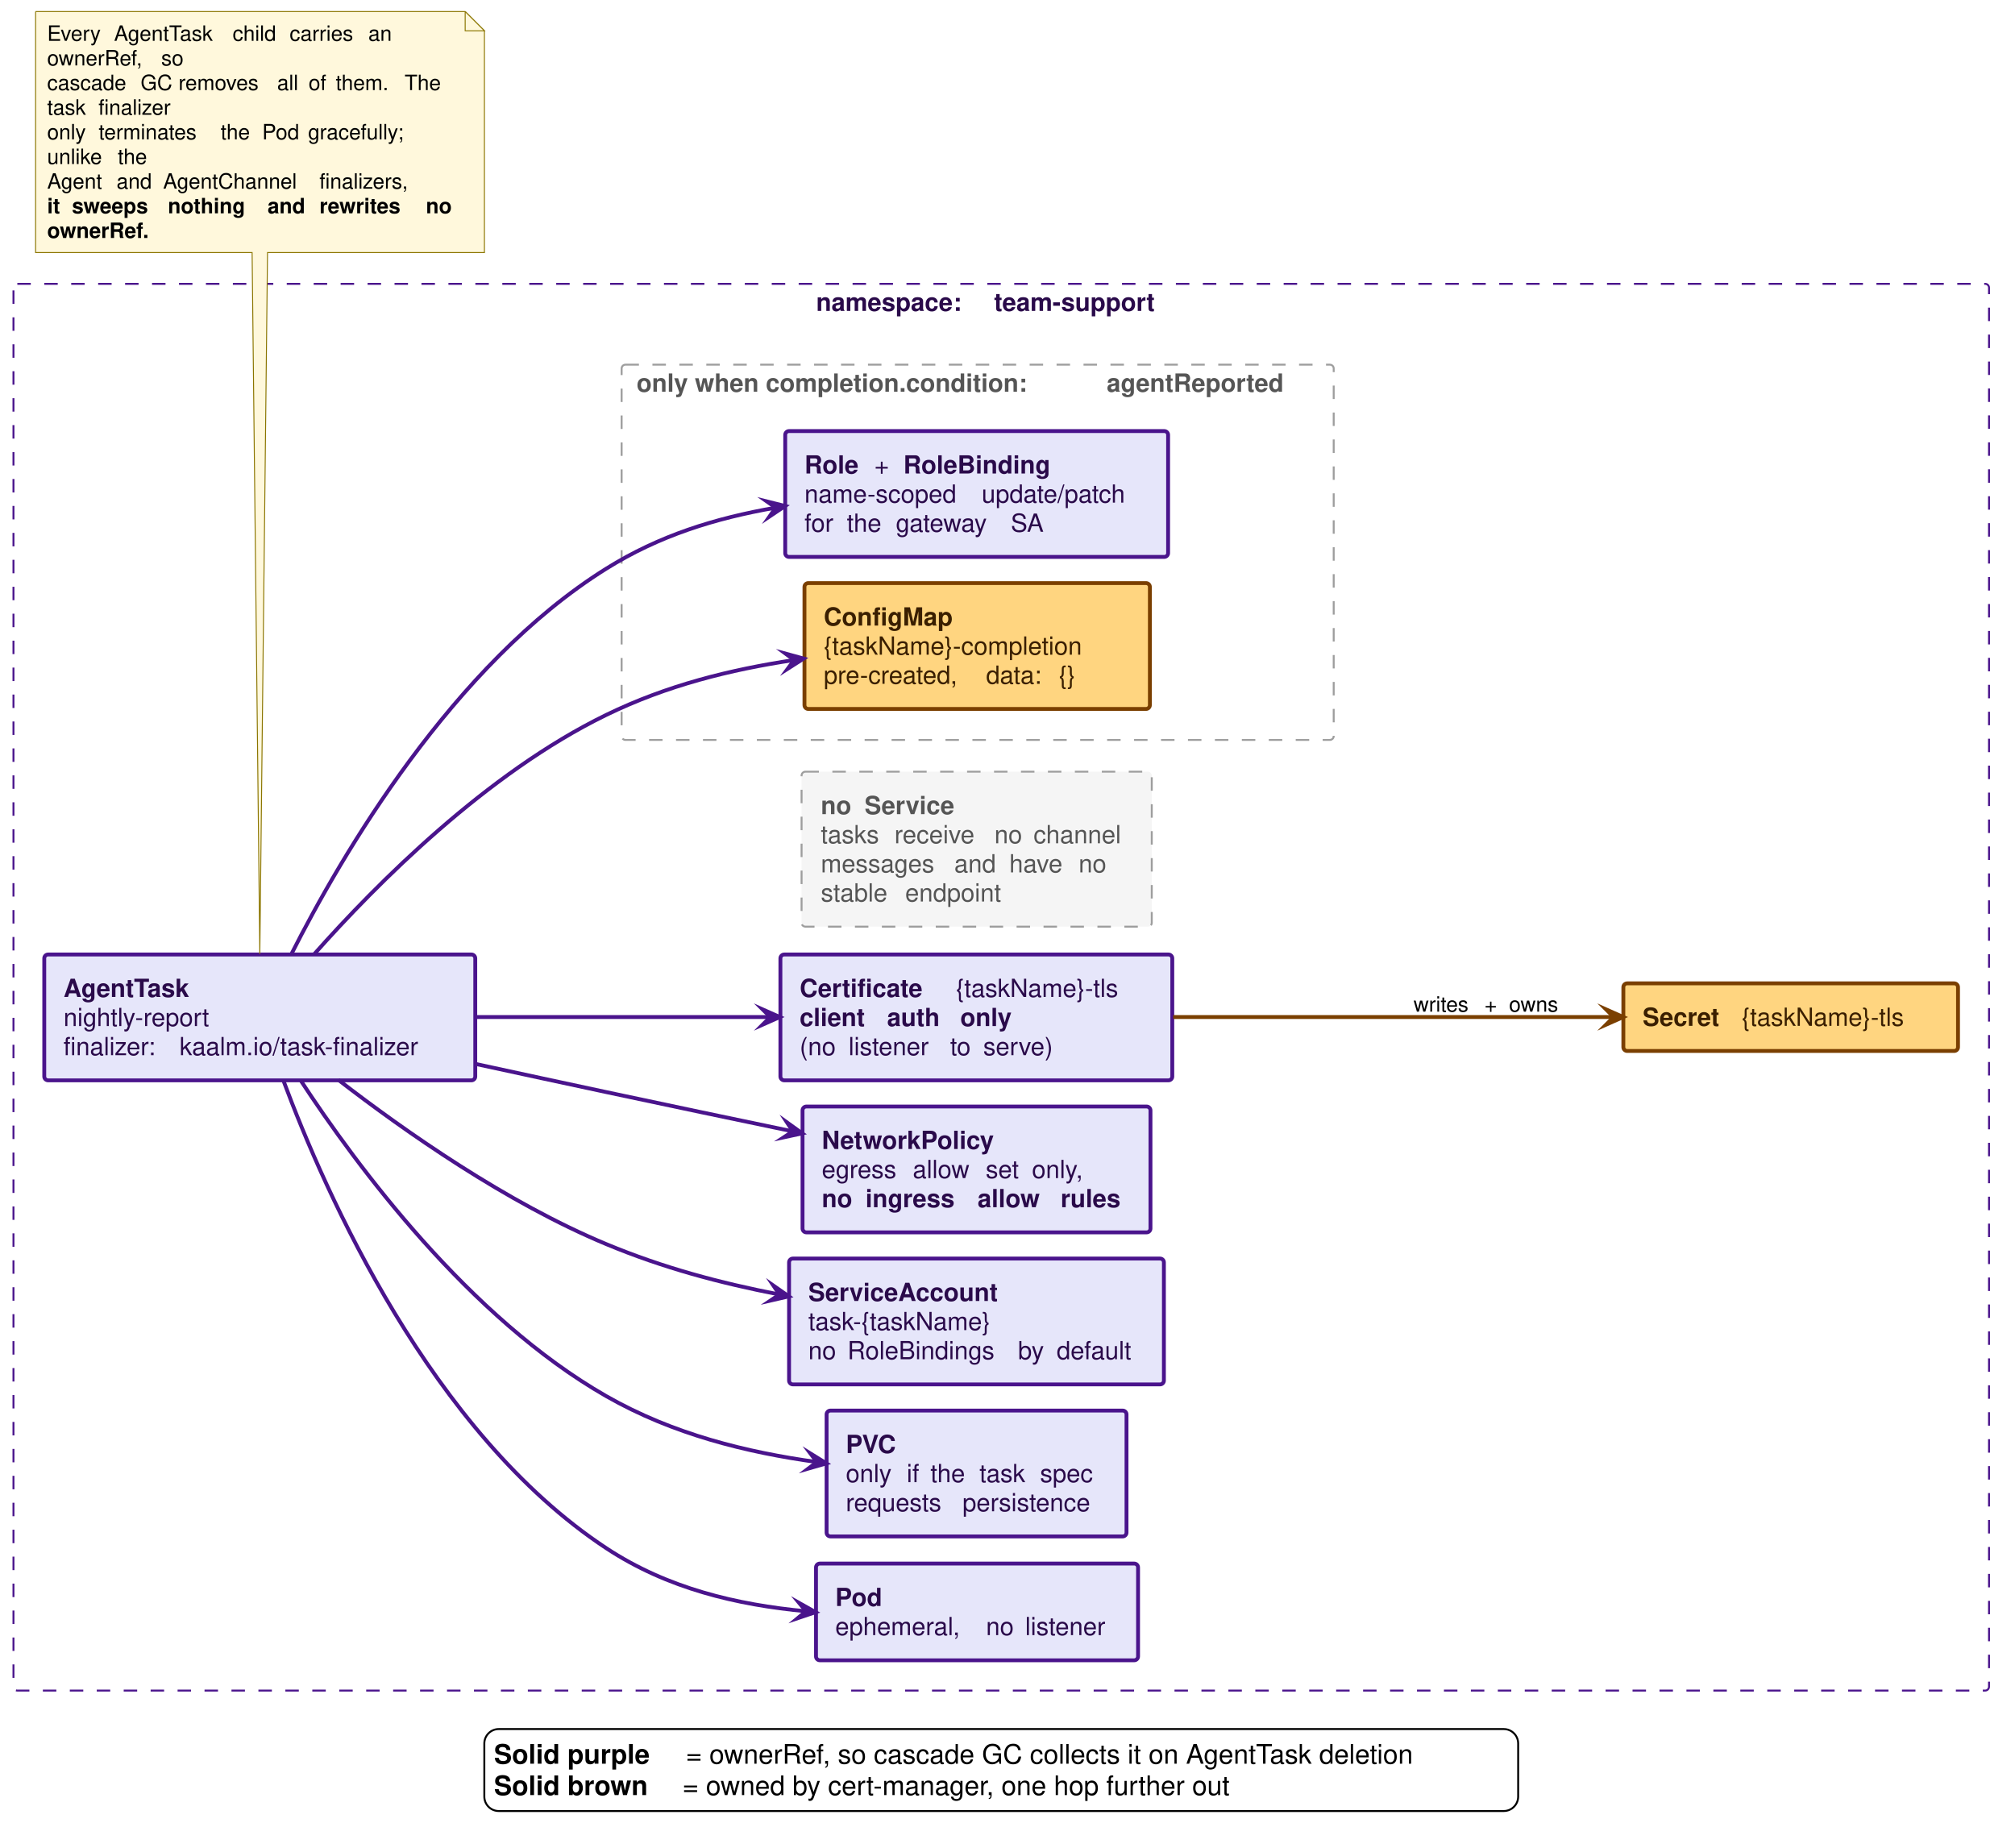
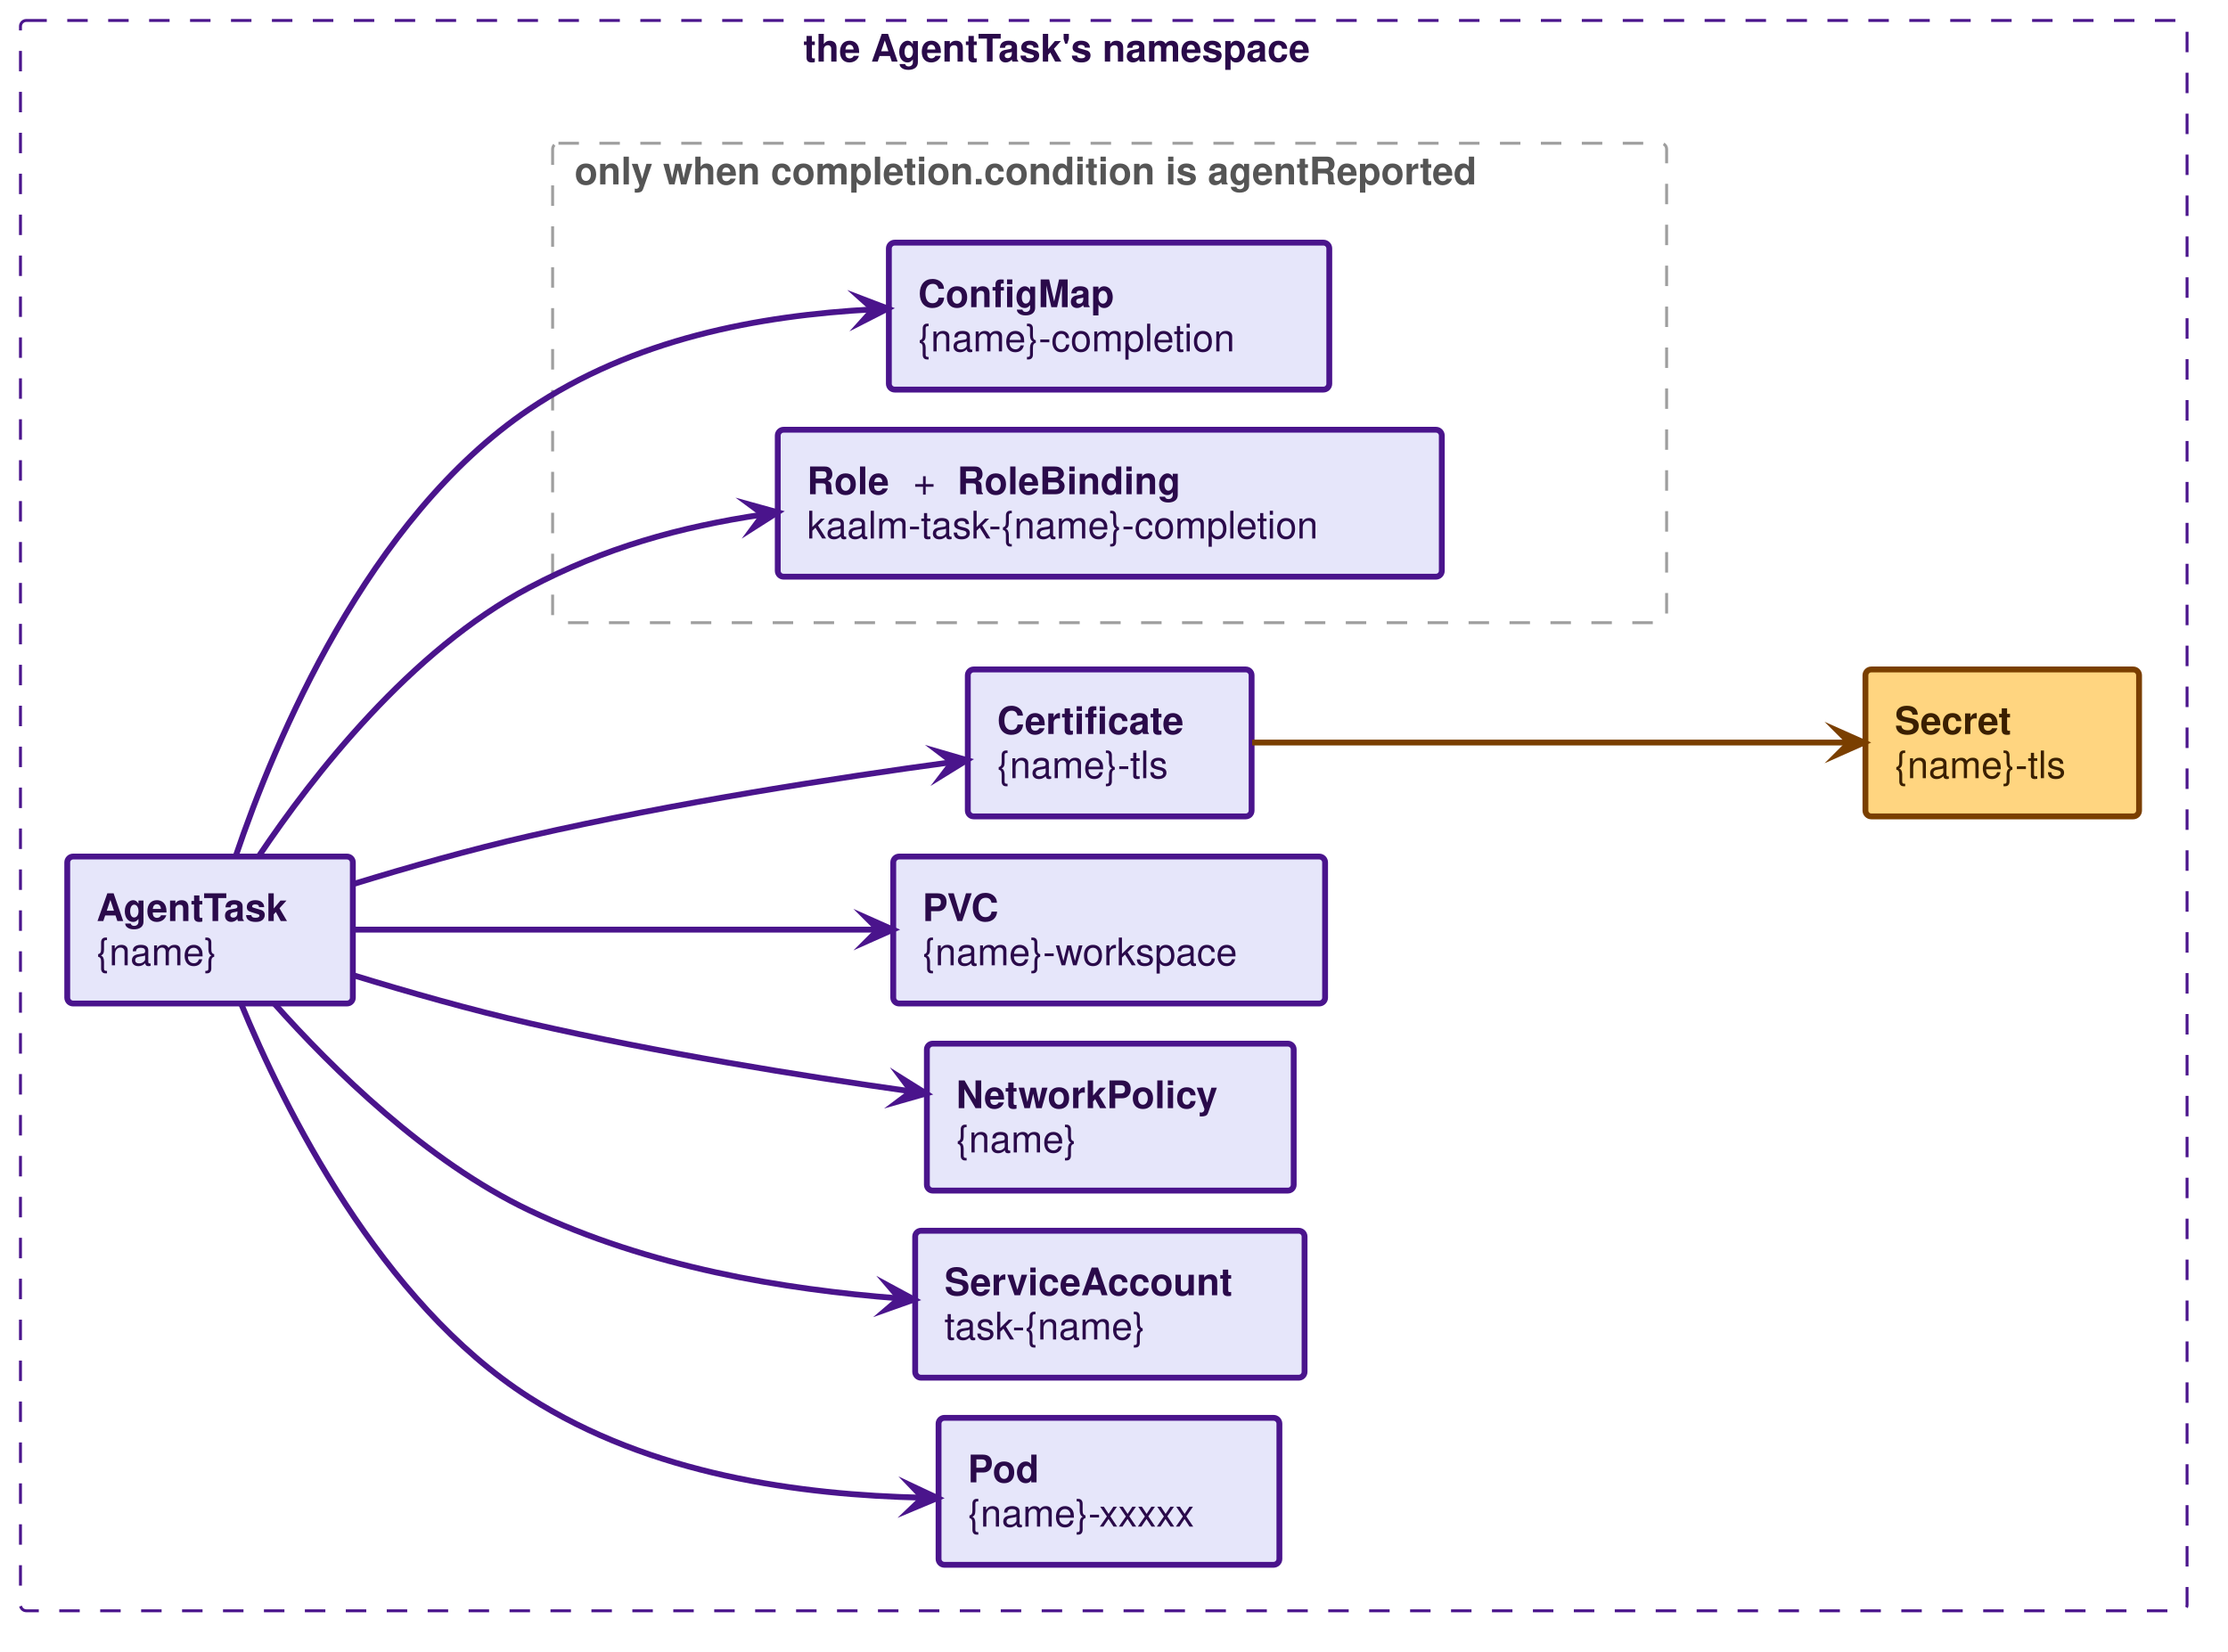
- <svg xmlns="http://www.w3.org/2000/svg" contentStyleType="text/css" data-diagram-type="DESCRIPTION" height="960px" preserveAspectRatio="none" style="width:1047px;height:960px;" version="1.1" viewBox="0 0 1047 960" width="1047px" zoomAndPan="magnify">
+ <svg xmlns="http://www.w3.org/2000/svg" contentStyleType="text/css" data-diagram-type="DESCRIPTION" height="565px" preserveAspectRatio="none" style="width:762px;height:565px;" version="1.1" viewBox="0 0 762 565" width="762px" zoomAndPan="magnify">
  <defs />
  <g>
-     <g class="cluster" data-qualified-name="ns" data-source-line="12" id="ent0001">
-       <rect fill="none" height="731" rx="2" ry="2" style="stroke:#4A148C;stroke-width:1;stroke-dasharray:7,7;" width="1026.5" x="7" y="147.5" />
-       <text fill="#2A0A4A" font-family="Helvetica" font-size="13" font-weight="700" lengthAdjust="spacing" textLength="87.928" x="424.07" y="161.567">namespace:</text>
-       <text fill="#2A0A4A" font-family="Helvetica" font-size="13" font-weight="700" lengthAdjust="spacing" textLength="99.906" x="516.524" y="161.567">team-support</text>
+     <g class="cluster" data-qualified-name="ns" data-source-line="13" id="ent0001">
+       <rect fill="none" height="544" rx="2" ry="2" style="stroke:#4A148C;stroke-width:1;stroke-dasharray:7,7;" width="741" x="7" y="7" />
+       <text fill="#2A0A4A" font-family="Helvetica" font-size="13" font-weight="700" lengthAdjust="spacing" textLength="205.461" x="274.769" y="21.067">the AgentTask's namespace</text>
    </g>
-     <g class="cluster" data-qualified-name="ns.reported" data-source-line="24" id="ent0009">
-       <rect fill="none" height="195" rx="2" ry="2" style="stroke:#9E9E9E;stroke-width:1;stroke-dasharray:7,7;" width="370" x="323" y="189.5" />
-       <text fill="#555555" font-family="Helvetica" font-size="13" font-weight="700" lengthAdjust="spacing" textLength="239.77" x="330.764" y="203.567">only when completion.condition:</text>
-       <text fill="#555555" font-family="Helvetica" font-size="13" font-weight="700" lengthAdjust="spacing" textLength="110.176" x="575.06" y="203.567">agentReported</text>
+     <g class="cluster" data-qualified-name="ns.reported" data-source-line="21" id="ent0009">
+       <rect fill="none" height="164" rx="2" ry="2" style="stroke:#9E9E9E;stroke-width:1;stroke-dasharray:7,7;" width="381" x="189" y="49" />
+       <text fill="#555555" font-family="Helvetica" font-size="13" font-weight="700" lengthAdjust="spacing" textLength="365.993" x="196.503" y="63.067">only when completion.condition is agentReported</text>
    </g>
    <g class="entity" data-qualified-name="ns.task" data-source-line="14" id="ent0002">
-       <rect fill="#E6E6FA" height="65.398" rx="2" ry="2" style="stroke:#4A148C;stroke-width:2;" width="223.95" x="23" y="496" />
-       <text fill="#2A0A4A" font-family="Helvetica" font-size="13" font-weight="700" lengthAdjust="spacing" textLength="77.676" x="33" y="518.067">AgentTask</text>
-       <text fill="#2A0A4A" font-family="Helvetica" font-size="13" lengthAdjust="spacing" textLength="89.426" x="33" y="533.2">nightly-report</text>
-       <text fill="#2A0A4A" font-family="Helvetica" font-size="13" lengthAdjust="spacing" textLength="56.164" x="33" y="548.332">finalizer:</text>
-       <text fill="#2A0A4A" font-family="Helvetica" font-size="13" lengthAdjust="spacing" textLength="4.132" x="89.164" y="548.332"> </text>
-       <text fill="#2A0A4A" font-family="Helvetica" font-size="13" lengthAdjust="spacing" textLength="143.654" x="93.296" y="548.332">kaalm.io/task-finalizer</text>
+       <rect fill="#E6E6FA" height="50.266" rx="2" ry="2" style="stroke:#4A148C;stroke-width:2;" width="97.676" x="23" y="293" />
+       <text fill="#2A0A4A" font-family="Helvetica" font-size="13" font-weight="700" lengthAdjust="spacing" textLength="77.676" x="33" y="315.067">AgentTask</text>
+       <text fill="#2A0A4A" font-family="Helvetica" font-size="13" lengthAdjust="spacing" textLength="53.409" x="33" y="330.2">{name}</text>
    </g>
-     <g class="entity" data-qualified-name="ns.pod" data-source-line="16" id="ent0003">
-       <rect fill="#E6E6FA" height="50.266" rx="2" ry="2" style="stroke:#4A148C;stroke-width:2;" width="167.335" x="424" y="812.5" />
-       <text fill="#2A0A4A" font-family="Helvetica" font-size="13" font-weight="700" lengthAdjust="spacing" textLength="27.765" x="434" y="834.567">Pod</text>
-       <text fill="#2A0A4A" font-family="Helvetica" font-size="13" lengthAdjust="spacing" textLength="74.204" x="434" y="849.7">ephemeral,</text>
-       <text fill="#2A0A4A" font-family="Helvetica" font-size="13" lengthAdjust="spacing" textLength="4.132" x="508.204" y="849.7"> </text>
-       <text fill="#2A0A4A" font-family="Helvetica" font-size="13" lengthAdjust="spacing" textLength="16.193" x="512.336" y="849.7">no</text>
-       <text fill="#2A0A4A" font-family="Helvetica" font-size="13" lengthAdjust="spacing" textLength="4.132" x="528.529" y="849.7"> </text>
-       <text fill="#2A0A4A" font-family="Helvetica" font-size="13" lengthAdjust="spacing" textLength="48.674" x="532.662" y="849.7">listener</text>
+     <g class="entity" data-qualified-name="ns.pod" data-source-line="15" id="ent0003">
+       <rect fill="#E6E6FA" height="50.266" rx="2" ry="2" style="stroke:#4A148C;stroke-width:2;" width="116.567" x="321" y="485" />
+       <text fill="#2A0A4A" font-family="Helvetica" font-size="13" font-weight="700" lengthAdjust="spacing" textLength="27.765" x="331" y="507.067">Pod</text>
+       <text fill="#2A0A4A" font-family="Helvetica" font-size="13" lengthAdjust="spacing" textLength="96.567" x="331" y="522.2">{name}-xxxxx</text>
    </g>
-     <g class="entity" data-qualified-name="ns.pvc" data-source-line="17" id="ent0004">
-       <rect fill="#E6E6FA" height="65.398" rx="2" ry="2" style="stroke:#4A148C;stroke-width:2;" width="155.84" x="429.5" y="733" />
-       <text fill="#2A0A4A" font-family="Helvetica" font-size="13" font-weight="700" lengthAdjust="spacing" textLength="29.129" x="439.5" y="755.067">PVC</text>
-       <text fill="#2A0A4A" font-family="Helvetica" font-size="13" lengthAdjust="spacing" textLength="27.498" x="439.5" y="770.2">only</text>
-       <text fill="#2A0A4A" font-family="Helvetica" font-size="13" lengthAdjust="spacing" textLength="4.132" x="466.998" y="770.2"> </text>
-       <text fill="#2A0A4A" font-family="Helvetica" font-size="13" lengthAdjust="spacing" textLength="8.188" x="471.13" y="770.2">if</text>
-       <text fill="#2A0A4A" font-family="Helvetica" font-size="13" lengthAdjust="spacing" textLength="4.132" x="479.319" y="770.2"> </text>
-       <text fill="#2A0A4A" font-family="Helvetica" font-size="13" lengthAdjust="spacing" textLength="21.334" x="483.451" y="770.2">the</text>
-       <text fill="#2A0A4A" font-family="Helvetica" font-size="13" lengthAdjust="spacing" textLength="4.132" x="504.786" y="770.2"> </text>
-       <text fill="#2A0A4A" font-family="Helvetica" font-size="13" lengthAdjust="spacing" textLength="27.365" x="508.918" y="770.2">task</text>
-       <text fill="#2A0A4A" font-family="Helvetica" font-size="13" lengthAdjust="spacing" textLength="4.132" x="536.283" y="770.2"> </text>
-       <text fill="#2A0A4A" font-family="Helvetica" font-size="13" lengthAdjust="spacing" textLength="30.17" x="540.415" y="770.2">spec</text>
-       <text fill="#2A0A4A" font-family="Helvetica" font-size="13" lengthAdjust="spacing" textLength="56.475" x="439.5" y="785.332">requests</text>
-       <text fill="#2A0A4A" font-family="Helvetica" font-size="13" lengthAdjust="spacing" textLength="4.132" x="495.975" y="785.332"> </text>
-       <text fill="#2A0A4A" font-family="Helvetica" font-size="13" lengthAdjust="spacing" textLength="75.232" x="500.107" y="785.332">persistence</text>
+     <g class="entity" data-qualified-name="ns.sa" data-source-line="16" id="ent0004">
+       <rect fill="#E6E6FA" height="50.266" rx="2" ry="2" style="stroke:#4A148C;stroke-width:2;" width="133.172" x="313" y="421" />
+       <text fill="#2A0A4A" font-family="Helvetica" font-size="13" font-weight="700" lengthAdjust="spacing" textLength="113.172" x="323" y="443.067">ServiceAccount</text>
+       <text fill="#2A0A4A" font-family="Helvetica" font-size="13" lengthAdjust="spacing" textLength="85.465" x="323" y="458.2">task-{name}</text>
    </g>
-     <g class="entity" data-qualified-name="ns.sa" data-source-line="18" id="ent0005">
-       <rect fill="#E6E6FA" height="65.398" rx="2" ry="2" style="stroke:#4A148C;stroke-width:2;" width="194.77" x="410" y="654" />
-       <text fill="#2A0A4A" font-family="Helvetica" font-size="13" font-weight="700" lengthAdjust="spacing" textLength="113.172" x="420" y="676.067">ServiceAccount</text>
-       <text fill="#2A0A4A" font-family="Helvetica" font-size="13" lengthAdjust="spacing" textLength="114.315" x="420" y="691.2">task-{taskName}</text>
-       <text fill="#2A0A4A" font-family="Helvetica" font-size="13" lengthAdjust="spacing" textLength="16.193" x="420" y="706.332">no</text>
-       <text fill="#2A0A4A" font-family="Helvetica" font-size="13" lengthAdjust="spacing" textLength="4.132" x="436.193" y="706.332"> </text>
-       <text fill="#2A0A4A" font-family="Helvetica" font-size="13" lengthAdjust="spacing" textLength="84.494" x="440.325" y="706.332">RoleBindings</text>
-       <text fill="#2A0A4A" font-family="Helvetica" font-size="13" lengthAdjust="spacing" textLength="4.132" x="524.819" y="706.332"> </text>
-       <text fill="#2A0A4A" font-family="Helvetica" font-size="13" lengthAdjust="spacing" textLength="15.945" x="528.951" y="706.332">by</text>
-       <text fill="#2A0A4A" font-family="Helvetica" font-size="13" lengthAdjust="spacing" textLength="4.132" x="544.896" y="706.332"> </text>
-       <text fill="#2A0A4A" font-family="Helvetica" font-size="13" lengthAdjust="spacing" textLength="45.741" x="549.029" y="706.332">default</text>
+     <g class="entity" data-qualified-name="ns.np" data-source-line="17" id="ent0005">
+       <rect fill="#E6E6FA" height="50.266" rx="2" ry="2" style="stroke:#4A148C;stroke-width:2;" width="125.46" x="317" y="357" />
+       <text fill="#2A0A4A" font-family="Helvetica" font-size="13" font-weight="700" lengthAdjust="spacing" textLength="105.46" x="327" y="379.067">NetworkPolicy</text>
+       <text fill="#2A0A4A" font-family="Helvetica" font-size="13" lengthAdjust="spacing" textLength="53.409" x="327" y="394.2">{name}</text>
    </g>
-     <g class="entity" data-qualified-name="ns.np" data-source-line="19" id="ent0006">
-       <rect fill="#E6E6FA" height="65.398" rx="2" ry="2" style="stroke:#4A148C;stroke-width:2;" width="180.786" x="417" y="575" />
-       <text fill="#2A0A4A" font-family="Helvetica" font-size="13" font-weight="700" lengthAdjust="spacing" textLength="105.46" x="427" y="597.067">NetworkPolicy</text>
-       <text fill="#2A0A4A" font-family="Helvetica" font-size="13" lengthAdjust="spacing" textLength="43.139" x="427" y="612.2">egress</text>
-       <text fill="#2A0A4A" font-family="Helvetica" font-size="13" lengthAdjust="spacing" textLength="4.132" x="470.139" y="612.2"> </text>
-       <text fill="#2A0A4A" font-family="Helvetica" font-size="13" lengthAdjust="spacing" textLength="33.776" x="474.271" y="612.2">allow</text>
-       <text fill="#2A0A4A" font-family="Helvetica" font-size="13" lengthAdjust="spacing" textLength="4.132" x="508.047" y="612.2"> </text>
-       <text fill="#2A0A4A" font-family="Helvetica" font-size="13" lengthAdjust="spacing" textLength="19.868" x="512.179" y="612.2">set</text>
-       <text fill="#2A0A4A" font-family="Helvetica" font-size="13" lengthAdjust="spacing" textLength="4.132" x="532.047" y="612.2"> </text>
-       <text fill="#2A0A4A" font-family="Helvetica" font-size="13" lengthAdjust="spacing" textLength="31.63" x="536.18" y="612.2">only,</text>
-       <text fill="#2A0A4A" font-family="Helvetica" font-size="13" font-weight="700" lengthAdjust="spacing" textLength="18.186" x="427" y="627.332">no</text>
-       <text fill="#2A0A4A" font-family="Helvetica" font-size="13" font-weight="700" lengthAdjust="spacing" textLength="4.526" x="445.186" y="627.332"> </text>
-       <text fill="#2A0A4A" font-family="Helvetica" font-size="13" font-weight="700" lengthAdjust="spacing" textLength="53.72" x="449.712" y="627.332">ingress</text>
-       <text fill="#2A0A4A" font-family="Helvetica" font-size="13" font-weight="700" lengthAdjust="spacing" textLength="4.526" x="503.432" y="627.332"> </text>
-       <text fill="#2A0A4A" font-family="Helvetica" font-size="13" font-weight="700" lengthAdjust="spacing" textLength="38.626" x="507.958" y="627.332">allow</text>
-       <text fill="#2A0A4A" font-family="Helvetica" font-size="13" font-weight="700" lengthAdjust="spacing" textLength="4.526" x="546.583" y="627.332"> </text>
-       <text fill="#2A0A4A" font-family="Helvetica" font-size="13" font-weight="700" lengthAdjust="spacing" textLength="36.677" x="551.109" y="627.332">rules</text>
+     <g class="entity" data-qualified-name="ns.pvc" data-source-line="18" id="ent0006">
+       <rect fill="#E6E6FA" height="50.266" rx="2" ry="2" style="stroke:#4A148C;stroke-width:2;" width="147.696" x="305.5" y="293" />
+       <text fill="#2A0A4A" font-family="Helvetica" font-size="13" font-weight="700" lengthAdjust="spacing" textLength="29.129" x="315.5" y="315.067">PVC</text>
+       <text fill="#2A0A4A" font-family="Helvetica" font-size="13" lengthAdjust="spacing" textLength="127.696" x="315.5" y="330.2">{name}-workspace</text>
    </g>
-     <g class="entity" data-qualified-name="ns.cert" data-source-line="20" id="ent0007">
-       <rect fill="#E6E6FA" height="65.398" rx="2" ry="2" style="stroke:#4A148C;stroke-width:2;" width="203.625" x="405.5" y="496" />
-       <text fill="#2A0A4A" font-family="Helvetica" font-size="13" font-weight="700" lengthAdjust="spacing" textLength="77.061" x="415.5" y="518.067">Certificate</text>
-       <text fill="#2A0A4A" font-family="Helvetica" font-size="13" lengthAdjust="spacing" textLength="4.132" x="492.56" y="518.067"> </text>
-       <text fill="#2A0A4A" font-family="Helvetica" font-size="13" lengthAdjust="spacing" textLength="102.432" x="496.693" y="518.067">{taskName}-tls</text>
-       <text fill="#2A0A4A" font-family="Helvetica" font-size="13" font-weight="700" lengthAdjust="spacing" textLength="40.904" x="415.5" y="533.2">client</text>
-       <text fill="#2A0A4A" font-family="Helvetica" font-size="13" font-weight="700" lengthAdjust="spacing" textLength="4.526" x="456.404" y="533.2"> </text>
-       <text fill="#2A0A4A" font-family="Helvetica" font-size="13" font-weight="700" lengthAdjust="spacing" textLength="33.497" x="460.93" y="533.2">auth</text>
-       <text fill="#2A0A4A" font-family="Helvetica" font-size="13" font-weight="700" lengthAdjust="spacing" textLength="4.526" x="494.427" y="533.2"> </text>
-       <text fill="#2A0A4A" font-family="Helvetica" font-size="13" font-weight="700" lengthAdjust="spacing" textLength="31.116" x="498.953" y="533.2">only</text>
-       <text fill="#2A0A4A" font-family="Helvetica" font-size="13" lengthAdjust="spacing" textLength="21.265" x="415.5" y="548.332">(no</text>
-       <text fill="#2A0A4A" font-family="Helvetica" font-size="13" lengthAdjust="spacing" textLength="4.132" x="436.765" y="548.332"> </text>
-       <text fill="#2A0A4A" font-family="Helvetica" font-size="13" lengthAdjust="spacing" textLength="48.674" x="440.897" y="548.332">listener</text>
-       <text fill="#2A0A4A" font-family="Helvetica" font-size="13" lengthAdjust="spacing" textLength="4.132" x="489.571" y="548.332"> </text>
-       <text fill="#2A0A4A" font-family="Helvetica" font-size="13" lengthAdjust="spacing" textLength="13.051" x="493.703" y="548.332">to</text>
-       <text fill="#2A0A4A" font-family="Helvetica" font-size="13" lengthAdjust="spacing" textLength="4.132" x="506.754" y="548.332"> </text>
-       <text fill="#2A0A4A" font-family="Helvetica" font-size="13" lengthAdjust="spacing" textLength="40.879" x="510.886" y="548.332">serve)</text>
+     <g class="entity" data-qualified-name="ns.cert" data-source-line="19" id="ent0007">
+       <rect fill="#E6E6FA" height="50.266" rx="2" ry="2" style="stroke:#4A148C;stroke-width:2;" width="97.061" x="331" y="229" />
+       <text fill="#2A0A4A" font-family="Helvetica" font-size="13" font-weight="700" lengthAdjust="spacing" textLength="77.061" x="341" y="251.067">Certificate</text>
+       <text fill="#2A0A4A" font-family="Helvetica" font-size="13" lengthAdjust="spacing" textLength="73.582" x="341" y="266.2">{name}-tls</text>
    </g>
-     <g class="entity" data-qualified-name="ns.secret" data-source-line="22" id="ent0008">
-       <rect fill="#FFD580" height="35.133" rx="2" ry="2" style="stroke:#7A3F00;stroke-width:2;" width="173.893" x="843.5" y="511" />
-       <text fill="#3A1F00" font-family="Helvetica" font-size="13" font-weight="700" lengthAdjust="spacing" textLength="47.328" x="853.5" y="533.067">Secret</text>
-       <text fill="#3A1F00" font-family="Helvetica" font-size="13" lengthAdjust="spacing" textLength="4.132" x="900.828" y="533.067"> </text>
-       <text fill="#3A1F00" font-family="Helvetica" font-size="13" lengthAdjust="spacing" textLength="102.432" x="904.96" y="533.067">{taskName}-tls</text>
+     <g class="entity" data-qualified-name="ns.secret" data-source-line="20" id="ent0008">
+       <rect fill="#FFD580" height="50.266" rx="2" ry="2" style="stroke:#7A3F00;stroke-width:2;" width="93.582" x="638" y="229" />
+       <text fill="#3A1F00" font-family="Helvetica" font-size="13" font-weight="700" lengthAdjust="spacing" textLength="47.328" x="648" y="251.067">Secret</text>
+       <text fill="#3A1F00" font-family="Helvetica" font-size="13" lengthAdjust="spacing" textLength="73.582" x="648" y="266.2">{name}-tls</text>
    </g>
-     <g class="entity" data-qualified-name="ns.nosvc" data-source-line="29" id="ent0012">
-       <rect fill="#F5F5F5" height="80.531" rx="2" ry="2" style="stroke:#9E9E9E;stroke-width:1;stroke-dasharray:7,7;" width="181.96" x="416.5" y="401" />
-       <text fill="#555555" font-family="Helvetica" font-size="13" font-weight="700" lengthAdjust="spacing" textLength="18.186" x="426.5" y="423.067">no</text>
-       <text fill="#555555" font-family="Helvetica" font-size="13" font-weight="700" lengthAdjust="spacing" textLength="4.526" x="444.686" y="423.067"> </text>
-       <text fill="#555555" font-family="Helvetica" font-size="13" font-weight="700" lengthAdjust="spacing" textLength="54.044" x="449.212" y="423.067">Service</text>
-       <text fill="#555555" font-family="Helvetica" font-size="13" lengthAdjust="spacing" textLength="34.138" x="426.5" y="438.2">tasks</text>
-       <text fill="#555555" font-family="Helvetica" font-size="13" lengthAdjust="spacing" textLength="4.132" x="460.638" y="438.2"> </text>
-       <text fill="#555555" font-family="Helvetica" font-size="13" lengthAdjust="spacing" textLength="47.791" x="464.77" y="438.2">receive</text>
-       <text fill="#555555" font-family="Helvetica" font-size="13" lengthAdjust="spacing" textLength="4.132" x="512.562" y="438.2"> </text>
-       <text fill="#555555" font-family="Helvetica" font-size="13" lengthAdjust="spacing" textLength="16.193" x="516.694" y="438.2">no</text>
-       <text fill="#555555" font-family="Helvetica" font-size="13" lengthAdjust="spacing" textLength="4.132" x="532.887" y="438.2"> </text>
-       <text fill="#555555" font-family="Helvetica" font-size="13" lengthAdjust="spacing" textLength="51.441" x="537.019" y="438.2">channel</text>
-       <text fill="#555555" font-family="Helvetica" font-size="13" lengthAdjust="spacing" textLength="65.197" x="426.5" y="453.332">messages</text>
-       <text fill="#555555" font-family="Helvetica" font-size="13" lengthAdjust="spacing" textLength="4.132" x="491.697" y="453.332"> </text>
-       <text fill="#555555" font-family="Helvetica" font-size="13" lengthAdjust="spacing" textLength="24.457" x="495.829" y="453.332">and</text>
-       <text fill="#555555" font-family="Helvetica" font-size="13" lengthAdjust="spacing" textLength="4.132" x="520.287" y="453.332"> </text>
-       <text fill="#555555" font-family="Helvetica" font-size="13" lengthAdjust="spacing" textLength="31.897" x="524.419" y="453.332">have</text>
-       <text fill="#555555" font-family="Helvetica" font-size="13" lengthAdjust="spacing" textLength="4.132" x="556.316" y="453.332"> </text>
-       <text fill="#555555" font-family="Helvetica" font-size="13" lengthAdjust="spacing" textLength="16.193" x="560.448" y="453.332">no</text>
-       <text fill="#555555" font-family="Helvetica" font-size="13" lengthAdjust="spacing" textLength="39.698" x="426.5" y="468.465">stable</text>
-       <text fill="#555555" font-family="Helvetica" font-size="13" lengthAdjust="spacing" textLength="4.132" x="466.198" y="468.465"> </text>
-       <text fill="#555555" font-family="Helvetica" font-size="13" lengthAdjust="spacing" textLength="57.643" x="470.331" y="468.465">endpoint</text>
+     <g class="entity" data-qualified-name="ns.reported.cm" data-source-line="22" id="ent0010">
+       <rect fill="#E6E6FA" height="50.266" rx="2" ry="2" style="stroke:#4A148C;stroke-width:2;" width="150.628" x="304" y="83" />
+       <text fill="#2A0A4A" font-family="Helvetica" font-size="13" font-weight="700" lengthAdjust="spacing" textLength="78.159" x="314" y="105.067">ConfigMap</text>
+       <text fill="#2A0A4A" font-family="Helvetica" font-size="13" lengthAdjust="spacing" textLength="130.628" x="314" y="120.2">{name}-completion</text>
    </g>
-     <g class="entity" data-qualified-name="ns.reported.cm" data-source-line="25" id="ent0010">
-       <rect fill="#FFD580" height="65.398" rx="2" ry="2" style="stroke:#7A3F00;stroke-width:2;" width="179.478" x="418" y="303" />
-       <text fill="#3A1F00" font-family="Helvetica" font-size="13" font-weight="700" lengthAdjust="spacing" textLength="78.159" x="428" y="325.067">ConfigMap</text>
-       <text fill="#3A1F00" font-family="Helvetica" font-size="13" lengthAdjust="spacing" textLength="159.478" x="428" y="340.2">{taskName}-completion</text>
-       <text fill="#3A1F00" font-family="Helvetica" font-size="13" lengthAdjust="spacing" textLength="80.222" x="428" y="355.332">pre-created,</text>
-       <text fill="#3A1F00" font-family="Helvetica" font-size="13" lengthAdjust="spacing" textLength="4.132" x="508.222" y="355.332"> </text>
-       <text fill="#3A1F00" font-family="Helvetica" font-size="13" lengthAdjust="spacing" textLength="33.662" x="512.354" y="355.332">data:</text>
-       <text fill="#3A1F00" font-family="Helvetica" font-size="13" lengthAdjust="spacing" textLength="4.132" x="546.016" y="355.332"> </text>
-       <text fill="#3A1F00" font-family="Helvetica" font-size="13" lengthAdjust="spacing" textLength="16.542" x="550.148" y="355.332">{}</text>
+     <g class="entity" data-qualified-name="ns.reported.rbac" data-source-line="23" id="ent0011">
+       <rect fill="#E6E6FA" height="50.266" rx="2" ry="2" style="stroke:#4A148C;stroke-width:2;" width="227.111" x="266" y="147" />
+       <text fill="#2A0A4A" font-family="Helvetica" font-size="13" font-weight="700" lengthAdjust="spacing" textLength="32.214" x="276" y="169.067">Role</text>
+       <text fill="#2A0A4A" font-family="Helvetica" font-size="13" lengthAdjust="spacing" textLength="4.132" x="308.214" y="169.067"> </text>
+       <text fill="#2A0A4A" font-family="Helvetica" font-size="13" lengthAdjust="spacing" textLength="10.893" x="312.347" y="169.067">+</text>
+       <text fill="#2A0A4A" font-family="Helvetica" font-size="13" lengthAdjust="spacing" textLength="4.132" x="323.239" y="169.067"> </text>
+       <text fill="#2A0A4A" font-family="Helvetica" font-size="13" font-weight="700" lengthAdjust="spacing" textLength="88.156" x="327.372" y="169.067">RoleBinding</text>
+       <text fill="#2A0A4A" font-family="Helvetica" font-size="13" lengthAdjust="spacing" textLength="207.111" x="276" y="184.2">kaalm-task-{name}-completion</text>
    </g>
-     <g class="entity" data-qualified-name="ns.reported.rbac" data-source-line="26" id="ent0011">
-       <rect fill="#E6E6FA" height="65.398" rx="2" ry="2" style="stroke:#4A148C;stroke-width:2;" width="198.953" x="408" y="224" />
-       <text fill="#2A0A4A" font-family="Helvetica" font-size="13" font-weight="700" lengthAdjust="spacing" textLength="32.214" x="418" y="246.067">Role</text>
-       <text fill="#2A0A4A" font-family="Helvetica" font-size="13" lengthAdjust="spacing" textLength="4.132" x="450.214" y="246.067"> </text>
-       <text fill="#2A0A4A" font-family="Helvetica" font-size="13" lengthAdjust="spacing" textLength="10.893" x="454.347" y="246.067">+</text>
-       <text fill="#2A0A4A" font-family="Helvetica" font-size="13" lengthAdjust="spacing" textLength="4.132" x="465.239" y="246.067"> </text>
-       <text fill="#2A0A4A" font-family="Helvetica" font-size="13" font-weight="700" lengthAdjust="spacing" textLength="88.156" x="469.372" y="246.067">RoleBinding</text>
-       <text fill="#2A0A4A" font-family="Helvetica" font-size="13" lengthAdjust="spacing" textLength="87.934" x="418" y="261.2">name-scoped</text>
-       <text fill="#2A0A4A" font-family="Helvetica" font-size="13" lengthAdjust="spacing" textLength="4.132" x="505.934" y="261.2"> </text>
-       <text fill="#2A0A4A" font-family="Helvetica" font-size="13" lengthAdjust="spacing" textLength="86.887" x="510.066" y="261.2">update/patch</text>
-       <text fill="#2A0A4A" font-family="Helvetica" font-size="13" lengthAdjust="spacing" textLength="17.875" x="418" y="276.332">for</text>
-       <text fill="#2A0A4A" font-family="Helvetica" font-size="13" lengthAdjust="spacing" textLength="4.132" x="435.875" y="276.332"> </text>
-       <text fill="#2A0A4A" font-family="Helvetica" font-size="13" lengthAdjust="spacing" textLength="21.334" x="440.007" y="276.332">the</text>
-       <text fill="#2A0A4A" font-family="Helvetica" font-size="13" lengthAdjust="spacing" textLength="4.132" x="461.342" y="276.332"> </text>
-       <text fill="#2A0A4A" font-family="Helvetica" font-size="13" lengthAdjust="spacing" textLength="55.605" x="465.474" y="276.332">gateway</text>
-       <text fill="#2A0A4A" font-family="Helvetica" font-size="13" lengthAdjust="spacing" textLength="4.132" x="521.08" y="276.332"> </text>
-       <text fill="#2A0A4A" font-family="Helvetica" font-size="13" lengthAdjust="spacing" textLength="17.145" x="525.212" y="276.332">SA</text>
+     <g class="link" data-entity-1="ent0002" data-entity-2="ent0003" data-link-type="dependency" data-source-line="27" id="lnk12">
+       <path d="M82.34,343.04 C97.25,379.24 130.03,445.42 181,478 C222.56,504.57 273.781,511.401 315.611,512.311" fill="none" id="task-to-pod" style="stroke:#4A148C;stroke-width:2;" />
+       <polygon fill="#4A148C" points="320.61,512.42,311.699,508.225,315.611,512.311,311.525,516.223,320.61,512.42" style="stroke:#4A148C;stroke-width:2;stroke-linejoin:miter;stroke-miterlimit:10;" />
    </g>
-     <g class="entity" data-qualified-name="GMN22" data-source-line="45" id="ent0023">
-       <path d="M18.5,6 L18.5,131.242 A0,0 0 0 0 18.5,131.242 L131,131.242 L135,495.71 L139,131.242 L251.707,131.242 A0,0 0 0 0 251.707,131.242 L251.707,16 L241.707,6 L18.5,6 A0,0 0 0 0 18.5,6" fill="#FFF8DC" style="stroke:#8B7500;stroke-width:0.5;" />
-       <path d="M241.707,6 L241.707,16 L251.707,16 L241.707,6" fill="#FFF8DC" style="stroke:#8B7500;stroke-width:0.5;" />
-       <text fill="#000000" font-family="Helvetica" font-size="11" lengthAdjust="spacing" textLength="31.26" x="24.5" y="21.21">Every</text>
-       <text fill="#000000" font-family="Helvetica" font-size="11" lengthAdjust="spacing" textLength="3.497" x="55.76" y="21.21"> </text>
-       <text fill="#000000" font-family="Helvetica" font-size="11" lengthAdjust="spacing" textLength="58.121" x="59.256" y="21.21">AgentTask</text>
-       <text fill="#000000" font-family="Helvetica" font-size="11" lengthAdjust="spacing" textLength="3.497" x="117.377" y="21.21"> </text>
-       <text fill="#000000" font-family="Helvetica" font-size="11" lengthAdjust="spacing" textLength="26.114" x="120.874" y="21.21">child</text>
-       <text fill="#000000" font-family="Helvetica" font-size="11" lengthAdjust="spacing" textLength="3.497" x="146.988" y="21.21"> </text>
-       <text fill="#000000" font-family="Helvetica" font-size="11" lengthAdjust="spacing" textLength="37.388" x="150.484" y="21.21">carries</text>
-       <text fill="#000000" font-family="Helvetica" font-size="11" lengthAdjust="spacing" textLength="3.497" x="187.873" y="21.21"> </text>
-       <text fill="#000000" font-family="Helvetica" font-size="11" lengthAdjust="spacing" textLength="13.712" x="191.369" y="21.21">an</text>
-       <text fill="#000000" font-family="Helvetica" font-size="11" lengthAdjust="spacing" textLength="55.768" x="24.5" y="34.015">ownerRef,</text>
-       <text fill="#000000" font-family="Helvetica" font-size="11" lengthAdjust="spacing" textLength="3.497" x="80.268" y="34.015"> </text>
-       <text fill="#000000" font-family="Helvetica" font-size="11" lengthAdjust="spacing" textLength="12.461" x="83.765" y="34.015">so</text>
-       <text fill="#000000" font-family="Helvetica" font-size="11" lengthAdjust="spacing" textLength="45.058" x="24.5" y="46.82">cascade</text>
-       <text fill="#000000" font-family="Helvetica" font-size="11" lengthAdjust="spacing" textLength="3.497" x="69.558" y="46.82"> </text>
-       <text fill="#000000" font-family="Helvetica" font-size="11" lengthAdjust="spacing" textLength="16.205" x="73.055" y="46.82">GC</text>
-       <text fill="#000000" font-family="Helvetica" font-size="11" lengthAdjust="spacing" textLength="3.497" x="89.259" y="46.82"> </text>
-       <text fill="#000000" font-family="Helvetica" font-size="11" lengthAdjust="spacing" textLength="47.744" x="92.756" y="46.82">removes</text>
-       <text fill="#000000" font-family="Helvetica" font-size="11" lengthAdjust="spacing" textLength="3.497" x="140.5" y="46.82"> </text>
-       <text fill="#000000" font-family="Helvetica" font-size="11" lengthAdjust="spacing" textLength="12.853" x="143.996" y="46.82">all</text>
-       <text fill="#000000" font-family="Helvetica" font-size="11" lengthAdjust="spacing" textLength="3.497" x="156.849" y="46.82"> </text>
-       <text fill="#000000" font-family="Helvetica" font-size="11" lengthAdjust="spacing" textLength="10.602" x="160.346" y="46.82">of</text>
-       <text fill="#000000" font-family="Helvetica" font-size="11" lengthAdjust="spacing" textLength="3.497" x="170.948" y="46.82"> </text>
-       <text fill="#000000" font-family="Helvetica" font-size="11" lengthAdjust="spacing" textLength="32.264" x="174.445" y="46.82">them.</text>
-       <text fill="#000000" font-family="Helvetica" font-size="11" lengthAdjust="spacing" textLength="3.497" x="206.709" y="46.82"> </text>
-       <text fill="#000000" font-family="Helvetica" font-size="11" lengthAdjust="spacing" textLength="20.459" x="210.206" y="46.82">The</text>
-       <text fill="#000000" font-family="Helvetica" font-size="11" lengthAdjust="spacing" textLength="23.155" x="24.5" y="59.624">task</text>
-       <text fill="#000000" font-family="Helvetica" font-size="11" lengthAdjust="spacing" textLength="3.497" x="47.655" y="59.624"> </text>
-       <text fill="#000000" font-family="Helvetica" font-size="11" lengthAdjust="spacing" textLength="43.817" x="51.151" y="59.624">finalizer</text>
-       <text fill="#000000" font-family="Helvetica" font-size="11" lengthAdjust="spacing" textLength="23.268" x="24.5" y="72.429">only</text>
-       <text fill="#000000" font-family="Helvetica" font-size="11" lengthAdjust="spacing" textLength="3.497" x="47.768" y="72.429"> </text>
-       <text fill="#000000" font-family="Helvetica" font-size="11" lengthAdjust="spacing" textLength="59.898" x="51.264" y="72.429">terminates</text>
-       <text fill="#000000" font-family="Helvetica" font-size="11" lengthAdjust="spacing" textLength="3.497" x="111.163" y="72.429"> </text>
-       <text fill="#000000" font-family="Helvetica" font-size="11" lengthAdjust="spacing" textLength="18.052" x="114.659" y="72.429">the</text>
-       <text fill="#000000" font-family="Helvetica" font-size="11" lengthAdjust="spacing" textLength="3.497" x="132.711" y="72.429"> </text>
-       <text fill="#000000" font-family="Helvetica" font-size="11" lengthAdjust="spacing" textLength="20.346" x="136.208" y="72.429">Pod</text>
-       <text fill="#000000" font-family="Helvetica" font-size="11" lengthAdjust="spacing" textLength="3.497" x="156.554" y="72.429"> </text>
-       <text fill="#000000" font-family="Helvetica" font-size="11" lengthAdjust="spacing" textLength="58.233" x="160.05" y="72.429">gracefully;</text>
-       <text fill="#000000" font-family="Helvetica" font-size="11" lengthAdjust="spacing" textLength="33.193" x="24.5" y="85.234">unlike</text>
-       <text fill="#000000" font-family="Helvetica" font-size="11" lengthAdjust="spacing" textLength="3.497" x="57.693" y="85.234"> </text>
-       <text fill="#000000" font-family="Helvetica" font-size="11" lengthAdjust="spacing" textLength="18.052" x="61.19" y="85.234">the</text>
-       <text fill="#000000" font-family="Helvetica" font-size="11" lengthAdjust="spacing" textLength="32.56" x="24.5" y="98.039">Agent</text>
-       <text fill="#000000" font-family="Helvetica" font-size="11" lengthAdjust="spacing" textLength="3.497" x="57.06" y="98.039"> </text>
-       <text fill="#000000" font-family="Helvetica" font-size="11" lengthAdjust="spacing" textLength="20.695" x="60.556" y="98.039">and</text>
-       <text fill="#000000" font-family="Helvetica" font-size="11" lengthAdjust="spacing" textLength="3.497" x="81.251" y="98.039"> </text>
-       <text fill="#000000" font-family="Helvetica" font-size="11" lengthAdjust="spacing" textLength="77.72" x="84.748" y="98.039">AgentChannel</text>
-       <text fill="#000000" font-family="Helvetica" font-size="11" lengthAdjust="spacing" textLength="3.497" x="162.467" y="98.039"> </text>
-       <text fill="#000000" font-family="Helvetica" font-size="11" lengthAdjust="spacing" textLength="53.045" x="165.964" y="98.039">finalizers,</text>
-       <text fill="#000000" font-family="Helvetica" font-size="11" font-weight="700" lengthAdjust="spacing" textLength="9.029" x="24.5" y="110.843">it</text>
-       <text fill="#000000" font-family="Helvetica" font-size="11" font-weight="700" lengthAdjust="spacing" textLength="3.83" x="33.529" y="110.843"> </text>
-       <text fill="#000000" font-family="Helvetica" font-size="11" font-weight="700" lengthAdjust="spacing" textLength="46.052" x="37.358" y="110.843">sweeps</text>
-       <text fill="#000000" font-family="Helvetica" font-size="11" font-weight="700" lengthAdjust="spacing" textLength="3.83" x="83.41" y="110.843"> </text>
-       <text fill="#000000" font-family="Helvetica" font-size="11" font-weight="700" lengthAdjust="spacing" textLength="47.953" x="87.24" y="110.843">nothing</text>
-       <text fill="#000000" font-family="Helvetica" font-size="11" font-weight="700" lengthAdjust="spacing" textLength="3.83" x="135.193" y="110.843"> </text>
-       <text fill="#000000" font-family="Helvetica" font-size="11" font-weight="700" lengthAdjust="spacing" textLength="23.128" x="139.023" y="110.843">and</text>
-       <text fill="#000000" font-family="Helvetica" font-size="11" font-weight="700" lengthAdjust="spacing" textLength="3.83" x="162.15" y="110.843"> </text>
-       <text fill="#000000" font-family="Helvetica" font-size="11" font-weight="700" lengthAdjust="spacing" textLength="51.509" x="165.98" y="110.843">rewrites</text>
-       <text fill="#000000" font-family="Helvetica" font-size="11" font-weight="700" lengthAdjust="spacing" textLength="3.83" x="217.489" y="110.843"> </text>
-       <text fill="#000000" font-family="Helvetica" font-size="11" font-weight="700" lengthAdjust="spacing" textLength="15.388" x="221.318" y="110.843">no</text>
-       <text fill="#000000" font-family="Helvetica" font-size="11" font-weight="700" lengthAdjust="spacing" textLength="63.331" x="24.5" y="123.648">ownerRef.</text>
+     <g class="link" data-entity-1="ent0002" data-entity-2="ent0004" data-link-type="dependency" data-source-line="28" id="lnk13">
+       <path d="M93.77,343.24 C113.7,365.64 145.88,397.31 181,414 C222.1,433.53 267.865,441.064 307.635,444.144" fill="none" id="task-to-sa" style="stroke:#4A148C;stroke-width:2;" />
+       <polygon fill="#4A148C" points="312.62,444.53,303.956,439.847,307.635,444.144,303.338,447.823,312.62,444.53" style="stroke:#4A148C;stroke-width:2;stroke-linejoin:miter;stroke-miterlimit:10;" />
    </g>
-     <g class="link" data-entity-1="ent0002" data-entity-2="ent0003" data-link-type="dependency" data-source-line="32" id="lnk13">
-       <path d="M147.15,561.23 C169.12,620.36 223.94,744.44 315,804.5 C346.82,825.49 382.892,833.912 418.812,837.292" fill="none" id="task-to-pod" style="stroke:#4A148C;stroke-width:2;" />
-       <polygon fill="#4A148C" points="423.79,837.76,415.204,832.934,418.812,837.292,414.455,840.899,423.79,837.76" style="stroke:#4A148C;stroke-width:2;stroke-linejoin:miter;stroke-miterlimit:10;" />
+     <g class="link" data-entity-1="ent0002" data-entity-2="ent0005" data-link-type="dependency" data-source-line="29" id="lnk14">
+       <path d="M121.04,333.66 C139.63,339.35 161.17,345.48 181,350 C226.04,360.28 272.639,367.809 311.779,373.349" fill="none" id="task-to-np" style="stroke:#4A148C;stroke-width:2;" />
+       <polygon fill="#4A148C" points="316.73,374.05,308.379,368.828,311.779,373.349,307.258,376.749,316.73,374.05" style="stroke:#4A148C;stroke-width:2;stroke-linejoin:miter;stroke-miterlimit:10;" />
    </g>
-     <g class="link" data-entity-1="ent0002" data-entity-2="ent0004" data-link-type="dependency" data-source-line="33" id="lnk14">
-       <path d="M156.09,561.22 C185.28,605.82 243.8,684.77 315,725.5 C349.64,745.31 387.877,754.684 424.457,759.754" fill="none" id="task-to-pvc" style="stroke:#4A148C;stroke-width:2;" />
-       <polygon fill="#4A148C" points="429.41,760.44,421.044,755.242,424.457,759.754,419.946,763.167,429.41,760.44" style="stroke:#4A148C;stroke-width:2;stroke-linejoin:miter;stroke-miterlimit:10;" />
+     <g class="link" data-entity-1="ent0002" data-entity-2="ent0006" data-link-type="dependency" data-source-line="30" id="lnk15">
+       <path d="M121.07,318 C170.56,318 243.28,318 300.39,318" fill="none" id="task-to-pvc" style="stroke:#4A148C;stroke-width:2;" />
+       <polygon fill="#4A148C" points="305.39,318,296.39,314,300.39,318,296.39,322,305.39,318" style="stroke:#4A148C;stroke-width:2;stroke-linejoin:miter;stroke-miterlimit:10;" />
    </g>
-     <g class="link" data-entity-1="ent0002" data-entity-2="ent0005" data-link-type="dependency" data-source-line="34" id="lnk15">
-       <path d="M175.79,561.14 C210.51,587.98 263.28,624.98 315,646.5 C344.79,658.9 373.932,666.644 404.982,672.694" fill="none" id="task-to-sa" style="stroke:#4A148C;stroke-width:2;" />
-       <polygon fill="#4A148C" points="409.89,673.65,401.821,668.003,404.982,672.694,400.291,675.855,409.89,673.65" style="stroke:#4A148C;stroke-width:2;stroke-linejoin:miter;stroke-miterlimit:10;" />
+     <g class="link" data-entity-1="ent0002" data-entity-2="ent0007" data-link-type="dependency" data-source-line="31" id="lnk16">
+       <path d="M121.04,302.34 C139.63,296.65 161.17,290.52 181,286 C231.63,274.45 285.526,266.143 325.726,260.683" fill="none" id="task-to-cert" style="stroke:#4A148C;stroke-width:2;" />
+       <polygon fill="#4A148C" points="330.68,260.01,321.224,257.258,325.726,260.683,322.3,265.185,330.68,260.01" style="stroke:#4A148C;stroke-width:2;stroke-linejoin:miter;stroke-miterlimit:10;" />
    </g>
-     <g class="link" data-entity-1="ent0002" data-entity-2="ent0006" data-link-type="dependency" data-source-line="35" id="lnk16">
-       <path d="M247.21,552.89 C269.64,557.76 293.07,562.82 315,567.5 C348.22,574.59 379.805,581.22 411.945,587.92" fill="none" id="task-to-np" style="stroke:#4A148C;stroke-width:2;" />
-       <polygon fill="#4A148C" points="416.84,588.94,408.846,583.188,411.945,587.92,407.213,591.019,416.84,588.94" style="stroke:#4A148C;stroke-width:2;stroke-linejoin:miter;stroke-miterlimit:10;" />
+     <g class="link" data-entity-1="ent0002" data-entity-2="ent0010" data-link-type="dependency" data-source-line="32" id="lnk17">
+       <path d="M80.63,292.82 C94.01,253.28 125.7,177.27 181,140 C216.72,115.93 259.177,107.938 298.617,105.818" fill="none" id="task-to-cm" style="stroke:#4A148C;stroke-width:2;" />
+       <polygon fill="#4A148C" points="303.61,105.55,294.408,102.039,298.617,105.818,294.838,110.027,303.61,105.55" style="stroke:#4A148C;stroke-width:2;stroke-linejoin:miter;stroke-miterlimit:10;" />
    </g>
-     <g class="link" data-entity-1="ent0002" data-entity-2="ent0007" data-link-type="dependency" data-source-line="36" id="lnk17">
-       <path d="M247.16,528.5 C297.36,528.5 351.25,528.5 400.21,528.5" fill="none" id="task-to-cert" style="stroke:#4A148C;stroke-width:2;" />
-       <polygon fill="#4A148C" points="405.21,528.5,396.21,524.5,400.21,528.5,396.21,532.5,405.21,528.5" style="stroke:#4A148C;stroke-width:2;stroke-linejoin:miter;stroke-miterlimit:10;" />
+     <g class="link" data-entity-1="ent0002" data-entity-2="ent0011" data-link-type="dependency" data-source-line="33" id="lnk18">
+       <path d="M88.61,292.73 C107.05,265.25 140.42,222.42 181,201 C206.82,187.37 232.095,180.31 261.015,175.98" fill="none" id="task-to-rbac" style="stroke:#4A148C;stroke-width:2;" />
+       <polygon fill="#4A148C" points="265.96,175.24,256.467,172.617,261.015,175.98,257.651,180.529,265.96,175.24" style="stroke:#4A148C;stroke-width:2;stroke-linejoin:miter;stroke-miterlimit:10;" />
    </g>
-     <g class="link" data-entity-1="ent0002" data-entity-2="ent0010" data-link-type="dependency" data-source-line="37" id="lnk18">
-       <path d="M163.35,495.72 C195.67,459.32 252.93,401.71 315,371.5 C346.63,356.1 379.226,348.029 412.646,342.969" fill="none" id="task-to-cm" style="stroke:#4A148C;stroke-width:2;" />
-       <polygon fill="#4A148C" points="417.59,342.22,408.093,339.612,412.646,342.969,409.29,347.522,417.59,342.22" style="stroke:#4A148C;stroke-width:2;stroke-linejoin:miter;stroke-miterlimit:10;" />
-     </g>
-     <g class="link" data-entity-1="ent0002" data-entity-2="ent0011" data-link-type="dependency" data-source-line="38" id="lnk19">
-       <path d="M151.41,495.79 C177.44,444.37 235.18,345.36 315,295.5 C342.63,278.24 371.535,269.311 403.045,263.801" fill="none" id="task-to-rbac" style="stroke:#4A148C;stroke-width:2;" />
-       <polygon fill="#4A148C" points="407.97,262.94,398.416,260.55,403.045,263.801,399.793,268.43,407.97,262.94" style="stroke:#4A148C;stroke-width:2;stroke-linejoin:miter;stroke-miterlimit:10;" />
-     </g>
-     <g class="link" data-entity-1="ent0007" data-entity-2="ent0008" data-link-type="dependency" data-source-line="40" id="lnk20">
-       <path d="M609.61,528.5 C681.01,528.5 770.67,528.5 838.46,528.5" fill="none" id="cert-to-secret" style="stroke:#7A3F00;stroke-width:2;" />
-       <polygon fill="#7A3F00" points="843.46,528.5,834.46,524.5,838.46,528.5,834.46,532.5,843.46,528.5" style="stroke:#7A3F00;stroke-width:2;stroke-linejoin:miter;stroke-miterlimit:10;" />
-       <text fill="#000000" font-family="Helvetica" font-size="11" lengthAdjust="spacing" textLength="33.387" x="734.5" y="525.71">writes</text>
-       <text fill="#000000" font-family="Helvetica" font-size="11" lengthAdjust="spacing" textLength="3.497" x="767.887" y="525.71"> </text>
-       <text fill="#000000" font-family="Helvetica" font-size="11" lengthAdjust="spacing" textLength="9.217" x="771.383" y="525.71">+</text>
-       <text fill="#000000" font-family="Helvetica" font-size="11" lengthAdjust="spacing" textLength="3.497" x="780.6" y="525.71"> </text>
-       <text fill="#000000" font-family="Helvetica" font-size="11" lengthAdjust="spacing" textLength="28.429" x="784.097" y="525.71">owns</text>
-     </g>
-     <g class="legend" data-source-line="52">
-       <rect fill="none" height="42.594" rx="7.5" ry="7.5" style="stroke:#000000;stroke-width:1;" width="537.188" x="251.656" y="898.5" />
-       <text fill="#000000" font-family="Helvetica" font-size="14" font-weight="700" lengthAdjust="spacing" textLength="95.402" x="256.656" y="916.495">Solid purple</text>
-       <text fill="#000000" font-family="Helvetica" font-size="14" lengthAdjust="spacing" textLength="427.335" x="356.509" y="916.495">= ownerRef, so cascade GC collects it on AgentTask deletion</text>
-       <text fill="#000000" font-family="Helvetica" font-size="14" font-weight="700" lengthAdjust="spacing" textLength="93.639" x="256.656" y="932.792">Solid brown</text>
-       <text fill="#000000" font-family="Helvetica" font-size="14" lengthAdjust="spacing" textLength="330.019" x="354.745" y="932.792">= owned by cert-manager, one hop further out</text>
+     <g class="link" data-entity-1="ent0007" data-entity-2="ent0008" data-link-type="dependency" data-source-line="34" id="lnk19">
+       <path d="M428.26,254 C485.51,254 575.83,254 632.52,254" fill="none" id="cert-to-secret" style="stroke:#7A3F00;stroke-width:2;" />
+       <polygon fill="#7A3F00" points="637.52,254,628.52,250,632.52,254,628.52,258,637.52,254" style="stroke:#7A3F00;stroke-width:2;stroke-linejoin:miter;stroke-miterlimit:10;" />
    </g>
  </g>
</svg>
